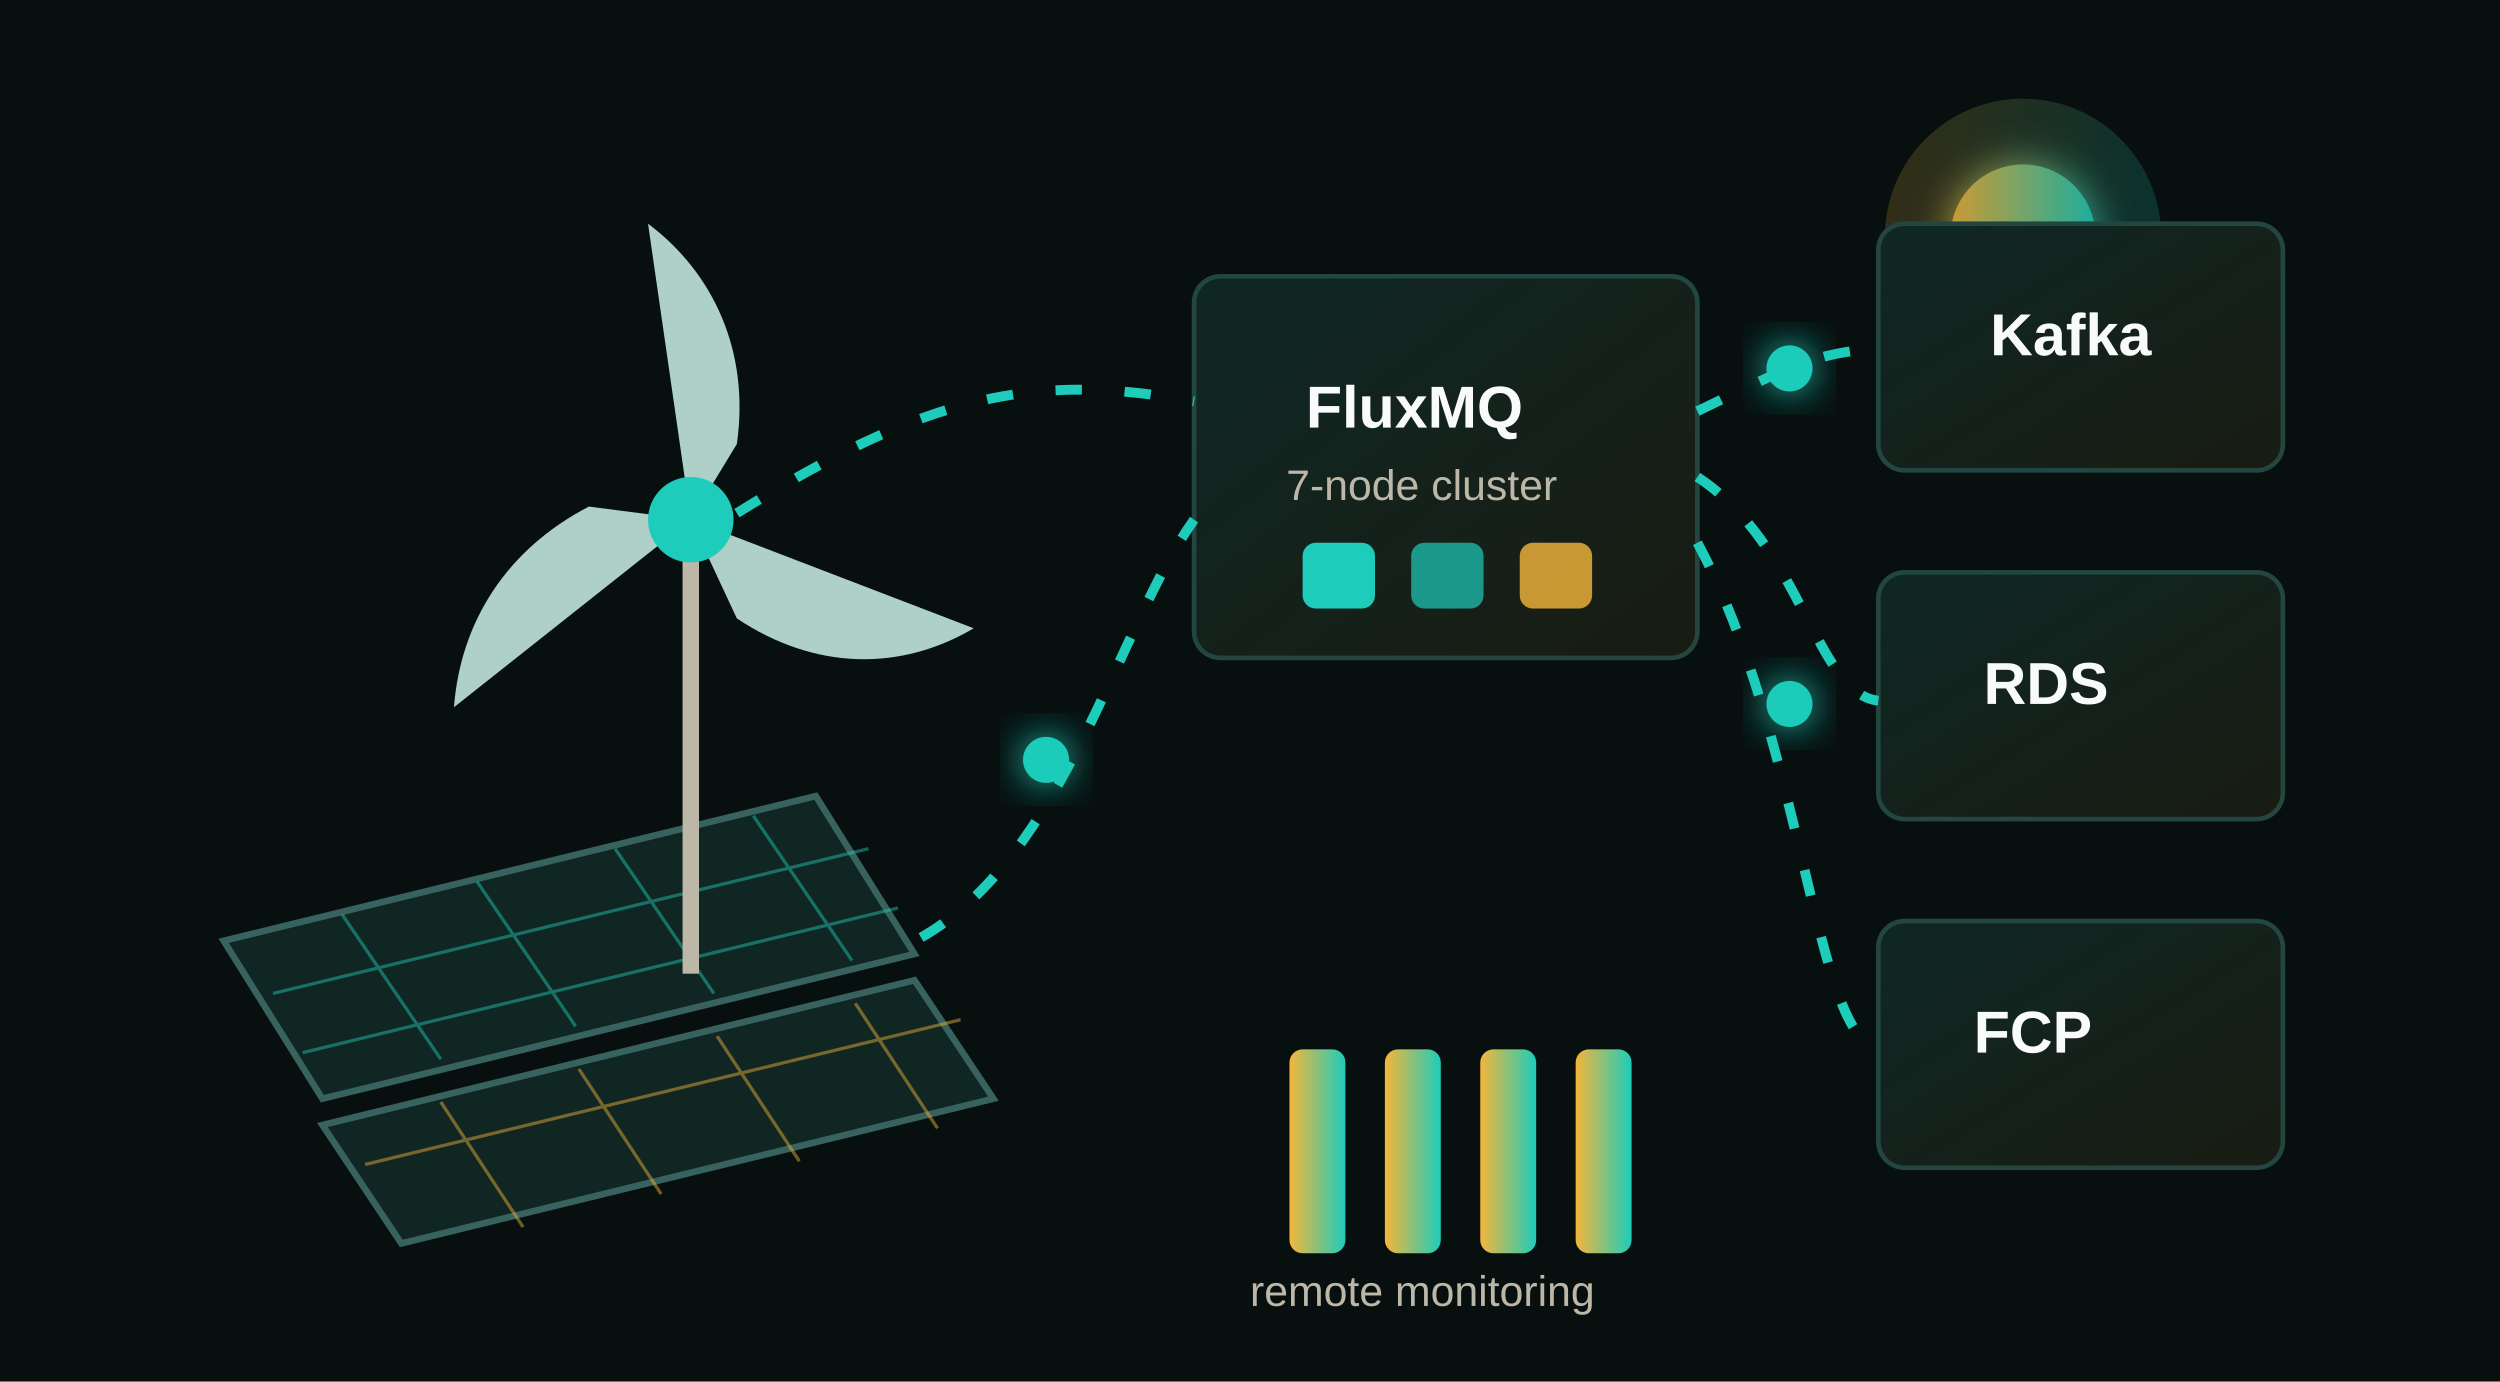
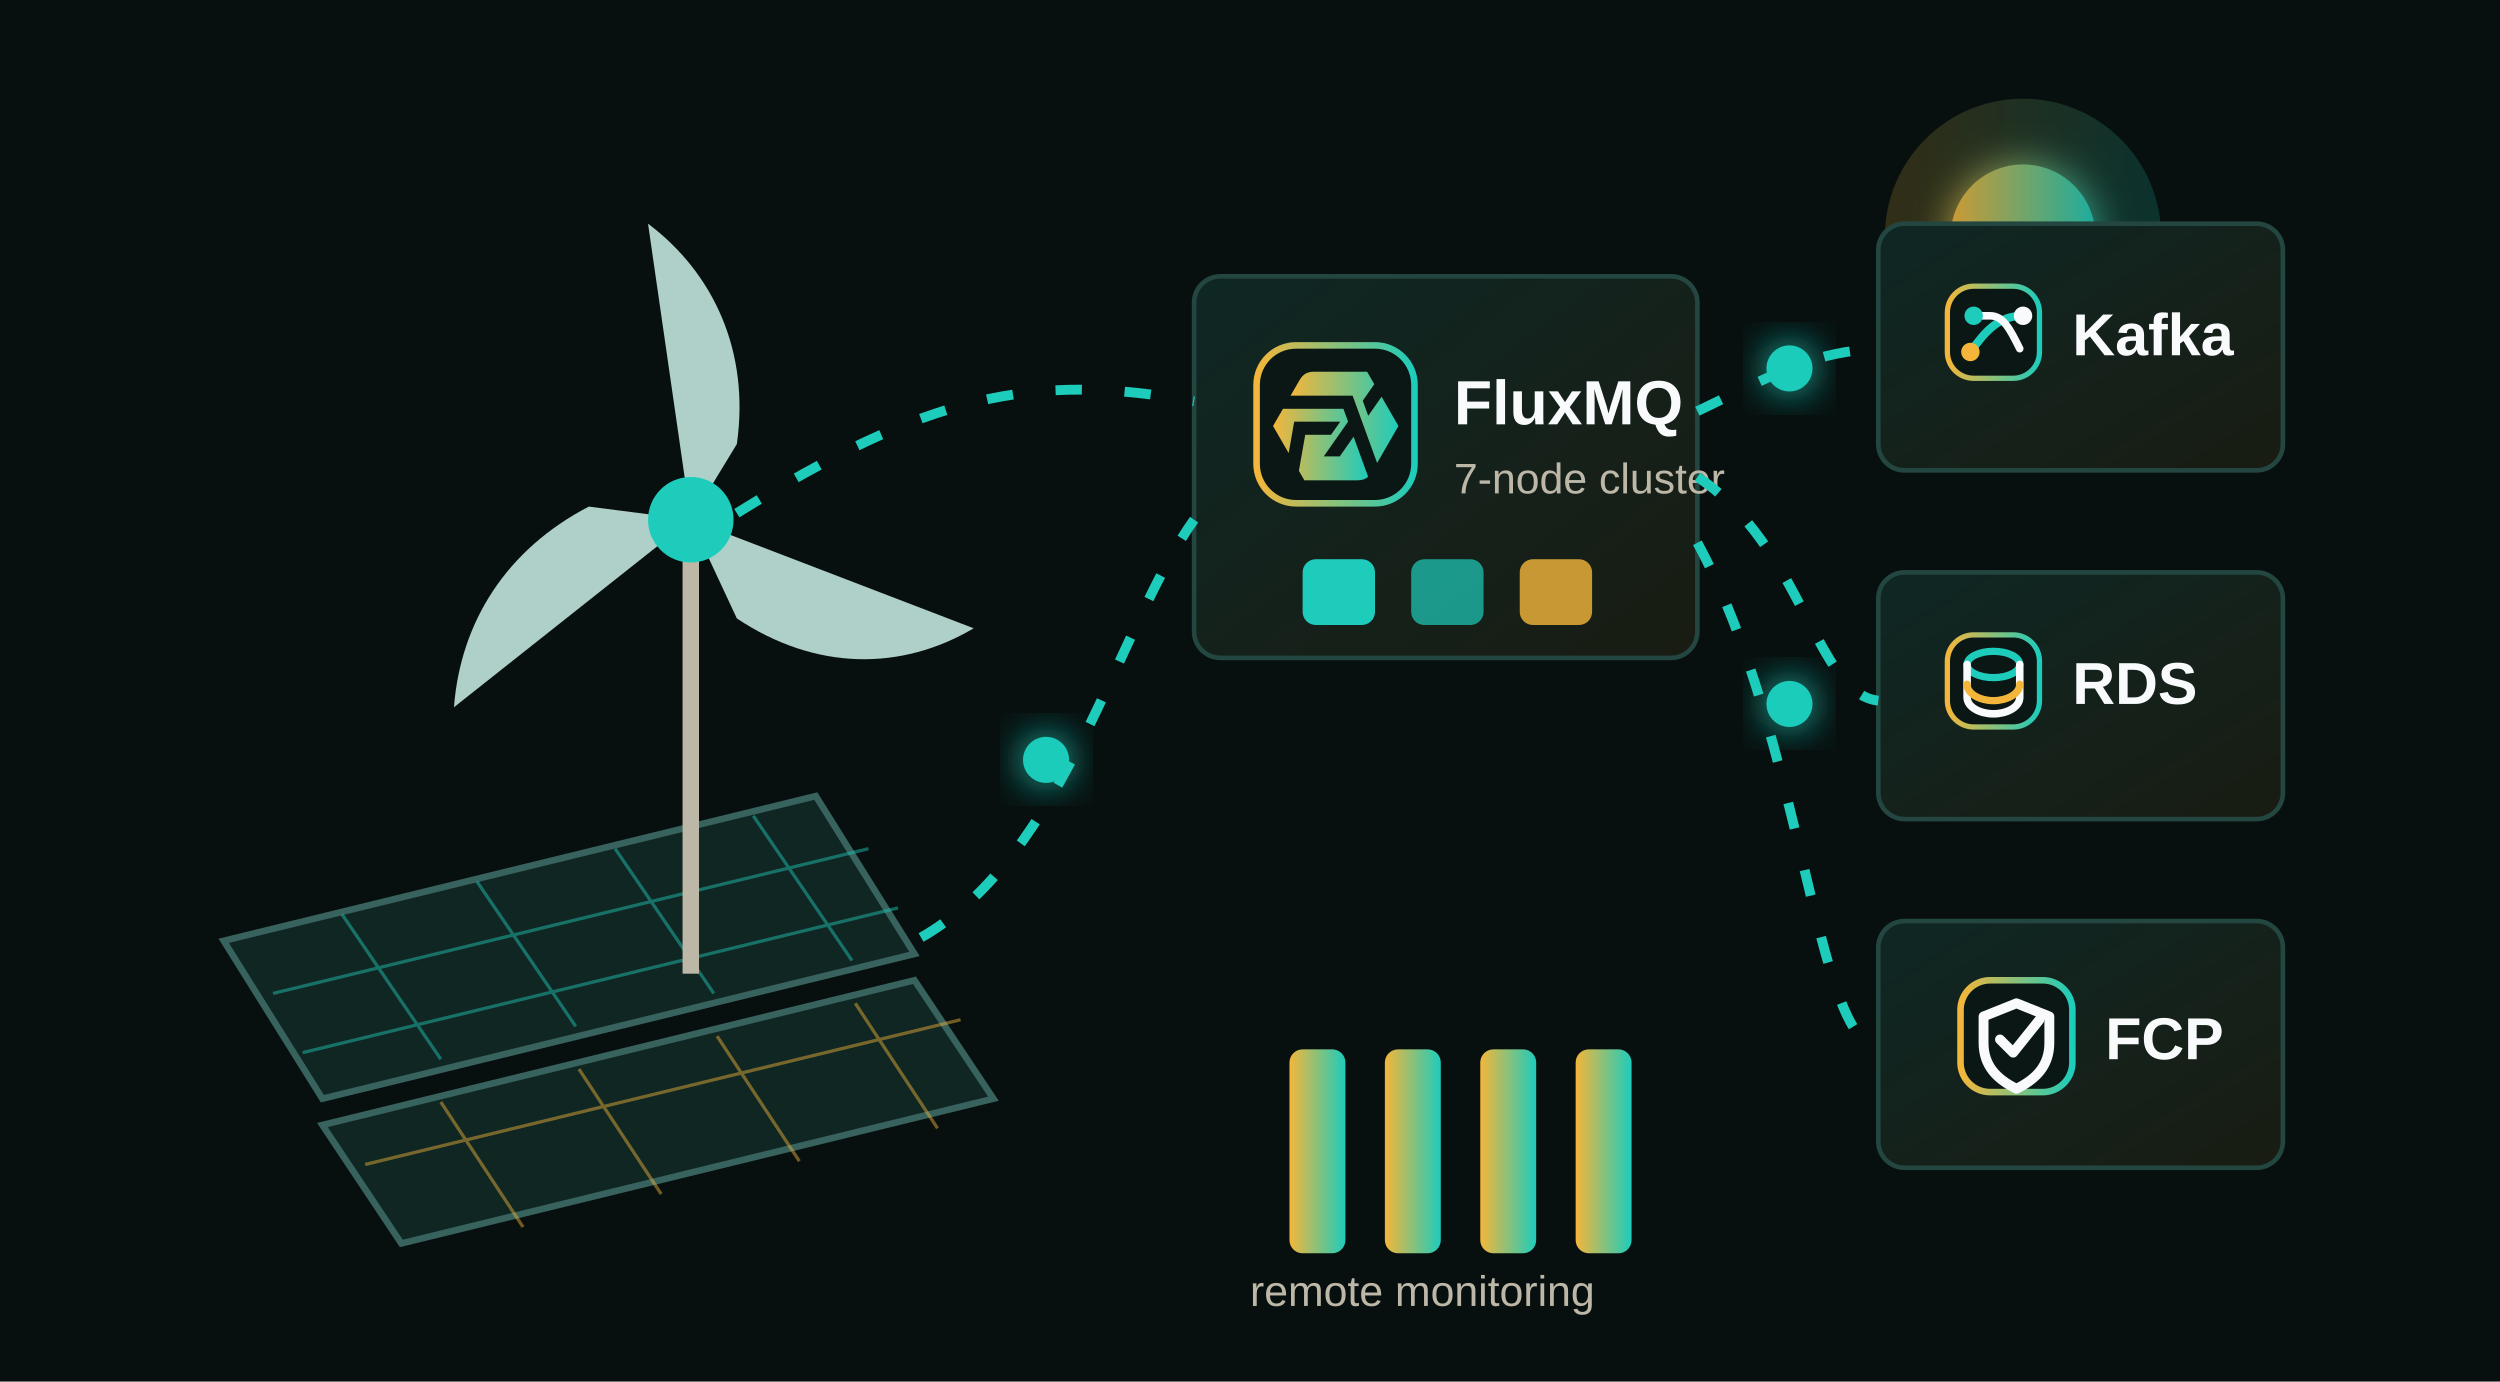
<svg xmlns="http://www.w3.org/2000/svg" viewBox="0 0 760 420" role="img" aria-labelledby="title desc">
  <defs>
    <linearGradient id="sun" x1="0" x2="1">
      <stop offset="0" stop-color="#f4b63a" />
      <stop offset="1" stop-color="#1eccbb" />
    </linearGradient>
    <linearGradient id="panel" x1="0" x2="1" y1="0" y2="1">
      <stop offset="0" stop-color="#0f2724" />
      <stop offset="1" stop-color="#191c12" />
    </linearGradient>
    <filter id="glow" x="-50%" y="-50%" width="200%" height="200%">
      <feGaussianBlur stdDeviation="6" result="blur" />
      <feMerge>
        <feMergeNode in="blur" />
        <feMergeNode in="SourceGraphic" />
      </feMerge>
    </filter>
    <style>
      .bg{fill:#07100f}
      .card{fill:url(#panel);stroke:#244641;stroke-width:1.4}
      .wire{fill:none;stroke:#1eccbb;stroke-width:3;stroke-dasharray:8 13;animation:flow 3.4s linear infinite}
      .wire2{animation-delay:.7s}
      .label{font:600 18px Arial,sans-serif;fill:#f8fafc}
      .small{font:500 13px Arial,sans-serif;fill:#bdb7a8}
      .node{fill:#1eccbb;filter:url(#glow);animation:pulse 2.5s ease-in-out infinite}
      .node2{animation-delay:.8s}
      .blade{fill:#d9fff8;opacity:.8;animation:spin 5s linear infinite;transform-origin:210px 158px}
      .bar{fill:url(#sun);animation:rise 3s ease-in-out infinite alternate}
+       .logoBox{fill:#0b1715;stroke:url(#sun);stroke-width:2}
+       .fluxMark{fill:url(#sun)}
+       .logoShield{fill:none;stroke:#f8fafc;stroke-width:3;stroke-linejoin:round}
+       .logoCheck{fill:none;stroke:#f8fafc;stroke-width:3;stroke-linecap:round;stroke-linejoin:round}
+       .logoName{font:700 19px Arial,sans-serif;fill:#f8fafc}
+       .sysBox{fill:#0b1715;stroke:url(#sun);stroke-width:1.6}
+       .sysLine{fill:none;stroke:#f8fafc;stroke-width:2.3;stroke-linecap:round;stroke-linejoin:round}
+       .sysAccent{fill:#1eccbb}
+       .sysGold{fill:#f4b63a}
      @keyframes flow{to{stroke-dashoffset:-84}}
      @keyframes pulse{0%,100%{opacity:.3;r:5}50%{opacity:1;r:9}}
      @keyframes spin{to{transform:rotate(360deg)}}
      @keyframes rise{from{height:20px;transform:translateY(42px)}to{height:62px;transform:translateY(0)}}
    </style>
  </defs>
  <rect class="bg" width="760" height="420" />
  <circle cx="615" cy="72" r="42" fill="url(#sun)" opacity=".18" />
  <circle cx="615" cy="72" r="22" fill="url(#sun)" opacity=".8" filter="url(#glow)" />
  <g>
    <polygon points="68,286 248,242 278,290 98,334" fill="#102623" stroke="#37625d" stroke-width="2" />
    <path d="M104 278l30 44M145 268l30 44M187 258l30 44M229 248l30 44M83 302l181-44M92 320l181-44" stroke="#1eccbb" opacity=".45" />
    <polygon points="98,342 278,298 302,334 122,378" fill="#102623" stroke="#37625d" stroke-width="2" />
    <path d="M134 335l25 38M176 325l25 38M218 315l25 38M260 305l25 38M111 354l181-44" stroke="#f4b63a" opacity=".45" />
  </g>
  <g>
    <line x1="210" y1="158" x2="210" y2="296" stroke="#bdb7a8" stroke-width="5" />
    <path class="blade" d="M210 158l-13-90c20 15 31 39 27 67z" />
    <path class="blade" d="M210 158l86 33c-22 13-48 13-72-3z" />
    <path class="blade" d="M210 158l-72 57c2-26 16-48 41-61z" />
    <circle cx="210" cy="158" r="13" fill="#1eccbb" />
  </g>
  <g>
    <rect class="card" x="363" y="84" width="153" height="116" rx="8" />
-     <text class="label" x="397" y="130">FluxMQ</text>
-     <text class="small" x="391" y="152">7-node cluster</text>
-     <rect x="396" y="165" width="22" height="20" rx="4" fill="#1eccbb" />
-     <rect x="429" y="165" width="22" height="20" rx="4" fill="#1eccbb" opacity=".7" />
-     <rect x="462" y="165" width="22" height="20" rx="4" fill="#f4b63a" opacity=".8" />
+     <g transform="translate(382 105)">
+       <rect class="logoBox" width="48" height="48" rx="12" />
+       <g transform="translate(5 8) scale(.31)">
+         <path class="fluxMark" fill-rule="evenodd" clip-rule="evenodd" d="M93.285 102.997C90.554 105.461 87.239 106.516 82.439 106.516H30.757L25.366 97.184L31.595 61.852H56.911L65.934 48.965H20.777L15.336 79.82L0 53.258L9.741 36.38H69.024L73.606 48.965L49.76 83.023H65.491L78.99 63.745L93.278 102.997H93.285Z" />
+         <path class="fluxMark" fill-rule="evenodd" clip-rule="evenodd" d="M78.061 23.494H17.194L25.683 8.791C29.314 2.499 33.185 0 40.575 0H92.257L99.323 12.246L87.978 28.456L93.355 43.236L106.432 24.556L123 53.251L102.075 89.491L78.054 23.487L78.061 23.494Z" />
+       </g>
+     </g>
+     <text class="logoName" x="442" y="129">FluxMQ</text>
+     <text class="small" x="442" y="150">7-node cluster</text>
+     <rect x="396" y="170" width="22" height="20" rx="4" fill="#1eccbb" />
+     <rect x="429" y="170" width="22" height="20" rx="4" fill="#1eccbb" opacity=".7" />
+     <rect x="462" y="170" width="22" height="20" rx="4" fill="#f4b63a" opacity=".8" />
  </g>
  <g>
    <rect class="card" x="571" y="68" width="123" height="75" rx="8" />
-     <text class="label" x="605" y="108">Kafka</text>
+     <g transform="translate(592 87)">
+       <rect class="sysBox" width="28" height="28" rx="8" />
+       <path d="M7 20c5-7 9-11 16-11" fill="none" stroke="#1eccbb" stroke-width="2.5" stroke-linecap="round" />
+       <path class="sysLine" d="M8 9h5c4 0 6 4 9 10" />
+       <circle class="sysAccent" cx="8" cy="9" r="2.8" />
+       <circle class="sysGold" cx="7" cy="20" r="2.8" />
+       <circle cx="23" cy="9" r="2.8" fill="#f8fafc" />
+     </g>
+     <text class="label" x="630" y="108">Kafka</text>
    <rect class="card" x="571" y="174" width="123" height="75" rx="8" />
-     <text class="label" x="603" y="214">RDS</text>
+     <g transform="translate(592 193)">
+       <rect class="sysBox" width="28" height="28" rx="8" />
+       <ellipse cx="14" cy="9" rx="8" ry="4" fill="none" stroke="#1eccbb" stroke-width="2.2" />
+       <path class="sysLine" d="M6 9v10c0 3 4 5 8 5s8-2 8-5V9" />
+       <path d="M6 15c0 3 4 5 8 5s8-2 8-5" fill="none" stroke="#f4b63a" stroke-width="2.2" stroke-linecap="round" />
+     </g>
+     <text class="label" x="630" y="214">RDS</text>
    <rect class="card" x="571" y="280" width="123" height="75" rx="8" />
-     <text class="label" x="600" y="320">FCP</text>
+     <g transform="translate(596 298)">
+       <rect class="logoBox" width="34" height="34" rx="9" />
+       <path class="logoShield" d="M17 7l10 4v8c0 7-4 11-10 14C11 30 7 26 7 19v-8z" />
+       <path class="logoCheck" d="M12 18l4 4 8-10" />
+     </g>
+     <text class="label" x="640" y="322">FCP</text>
  </g>
  <path class="wire" d="M280 285 C324 260 340 190 363 158" />
  <path class="wire wire2" d="M224 156 C282 120 314 113 363 122" />
  <path class="wire" d="M516 125 C543 112 552 107 571 106" />
  <path class="wire wire2" d="M516 145 C548 166 552 211 571 213" />
  <path class="wire" d="M516 165 C548 224 552 318 571 318" />
  <circle class="node" cx="318" cy="231" r="7" />
  <circle class="node node2" cx="544" cy="112" r="7" />
  <circle class="node" cx="544" cy="214" r="7" />
  <g>
    <rect class="bar" x="392" y="319" width="17" height="62" rx="4" />
    <rect class="bar" x="421" y="319" width="17" height="62" rx="4" style="animation-delay:.4s" />
    <rect class="bar" x="450" y="319" width="17" height="62" rx="4" style="animation-delay:.8s" />
    <rect class="bar" x="479" y="319" width="17" height="62" rx="4" style="animation-delay:1.2s" />
    <text class="small" x="380" y="397">remote monitoring</text>
  </g>
</svg>
